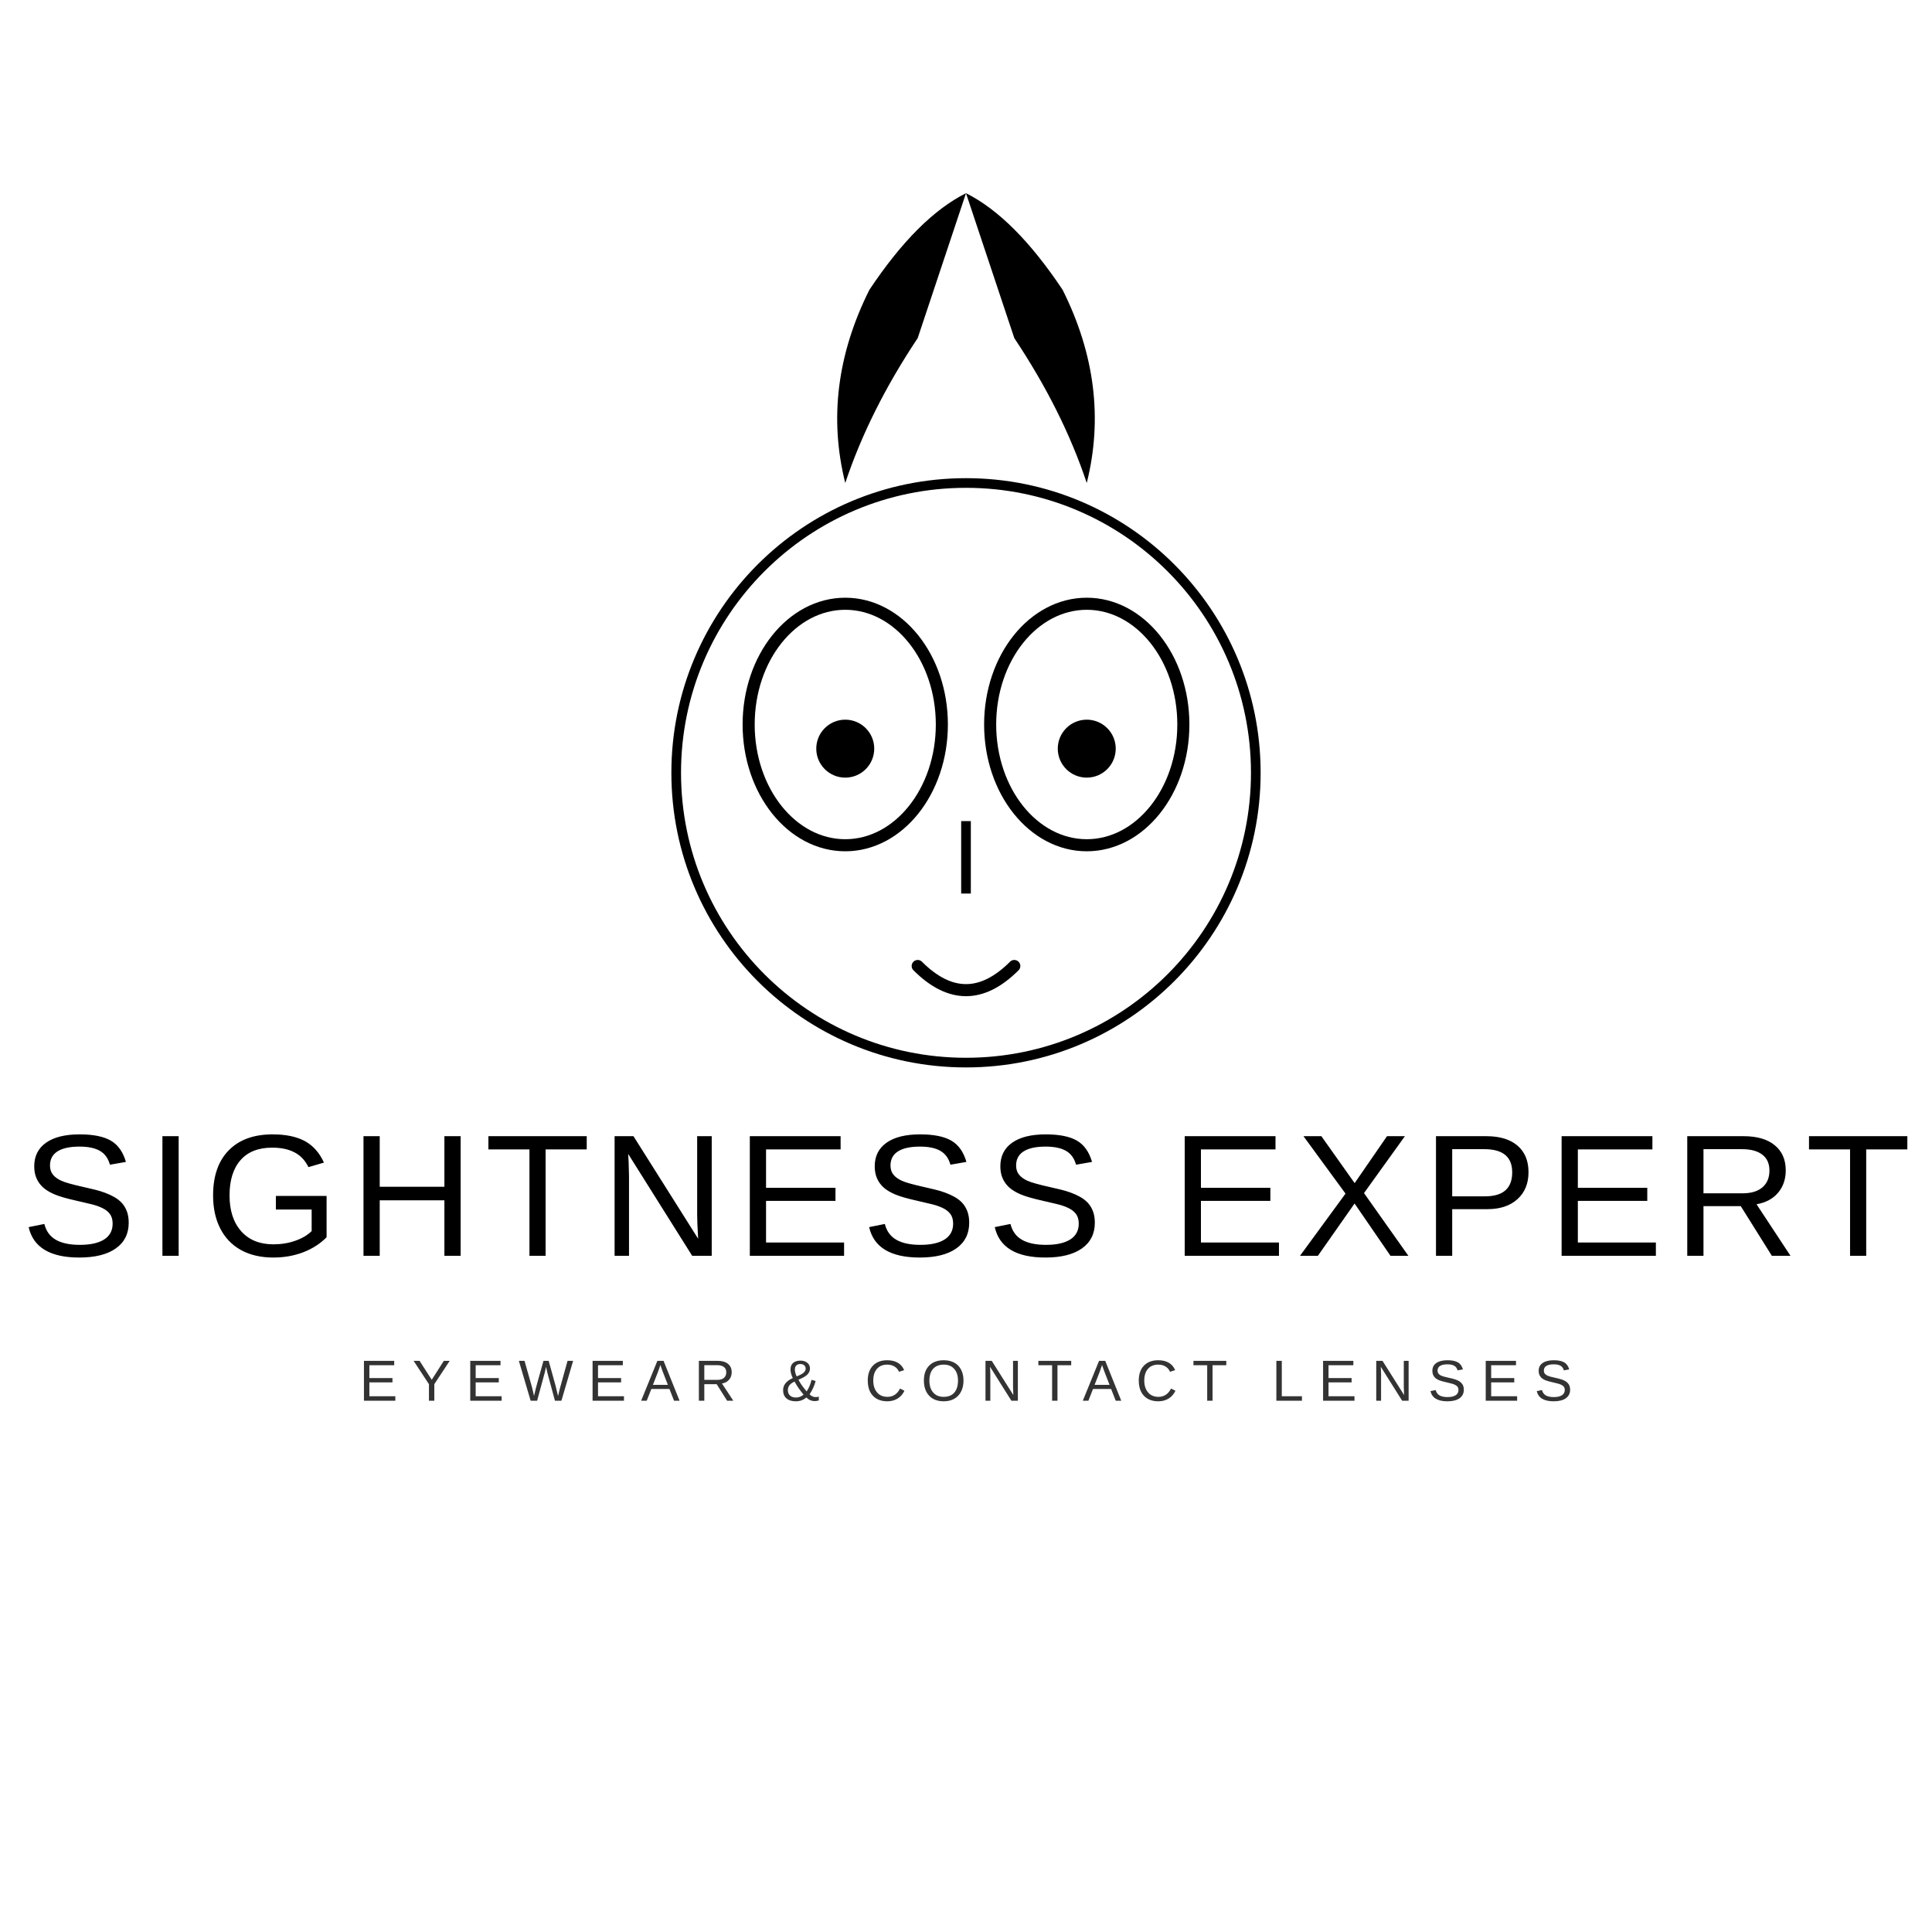
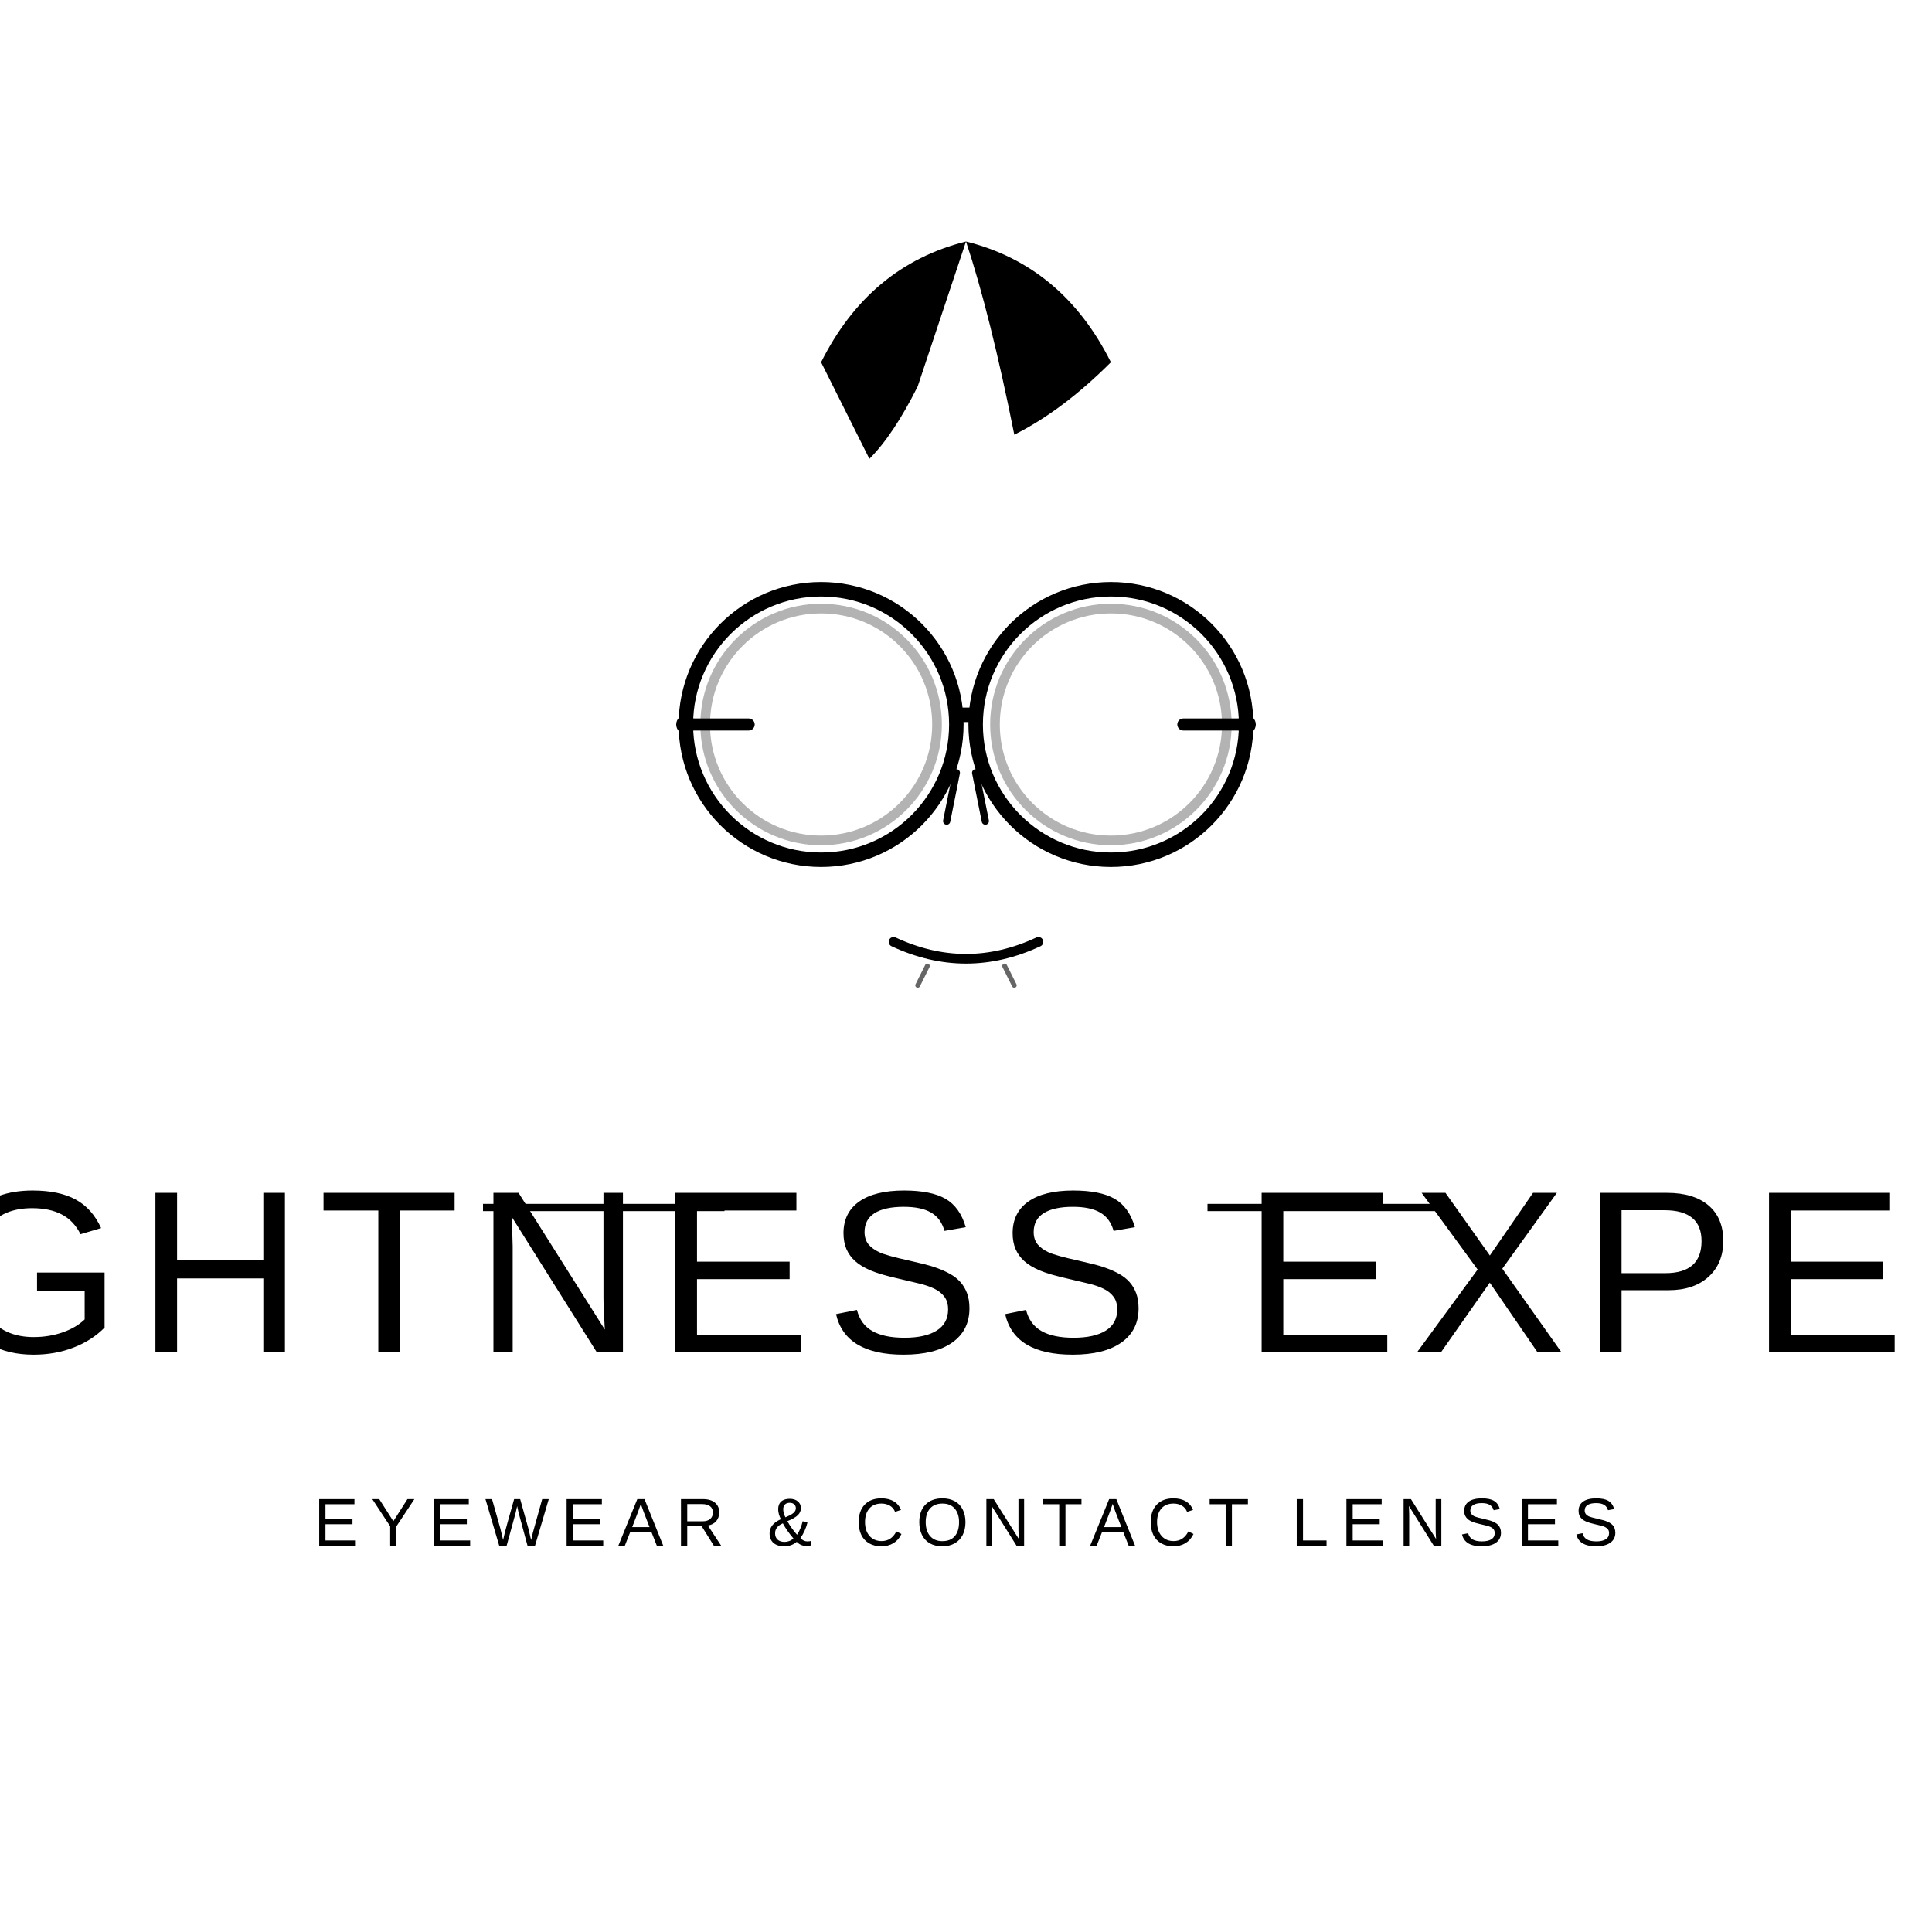
<svg xmlns="http://www.w3.org/2000/svg" viewBox="0 0 400 400">
-   <path d="M 180 60 Q 170 80 175 100 Q 180 85 190 70 Q 195 55 200 40 Q 205 55 210 70 Q 220 85 225 100 Q 230 80 220 60 Q 210 45 200 40 Q 190 45 180 60" fill="black" />
-   <circle cx="200" cy="160" r="60" fill="none" stroke="black" stroke-width="2" />
+   <path d="M 160 80 Q 150 70 145 65 Q 155 75 165 85 Z" fill="black" />
+   <path d="M 170 75 Q 180 55 200 50 Q 195 65 190 80 Q 185 90 180 95 Z" fill="black" />
+   <path d="M 200 50 Q 220 55 230 75 Q 220 85 210 90 Q 205 65 200 50 Z" fill="black" />
+   <circle cx="200" cy="160" r="55" fill="none" stroke="black" stroke-width="0" />
  <g>
-     <ellipse cx="175" cy="150" rx="20" ry="25" fill="none" stroke="black" stroke-width="2.5" />
-     <circle cx="175" cy="155" r="6" fill="black" />
+     <circle cx="170" cy="150" r="28" fill="none" stroke="black" stroke-width="3" />
+     <circle cx="170" cy="150" r="24" fill="none" stroke="black" stroke-width="2" opacity="0.3" />
  </g>
  <g>
-     <ellipse cx="225" cy="150" rx="20" ry="25" fill="none" stroke="black" stroke-width="2.5" />
-     <circle cx="225" cy="155" r="6" fill="black" />
+     <circle cx="230" cy="150" r="28" fill="none" stroke="black" stroke-width="3" />
+     <circle cx="230" cy="150" r="24" fill="none" stroke="black" stroke-width="2" opacity="0.3" />
  </g>
-   <path d="M 200 170 L 200 185" stroke="black" stroke-width="2" fill="none" />
-   <path d="M 190 200 Q 200 210 210 200" stroke="black" stroke-width="2.5" fill="none" stroke-linecap="round" />
-   <text x="200" y="260" font-family="Arial, sans-serif" font-size="36" font-weight="300" text-anchor="middle" letter-spacing="2" fill="black">
+   <line x1="198" y1="148" x2="202" y2="148" stroke="black" stroke-width="3" />
+   <line x1="142" y1="150" x2="155" y2="150" stroke="black" stroke-width="2.5" stroke-linecap="round" />
+   <circle cx="142" cy="150" r="2" fill="black" />
+   <line x1="245" y1="150" x2="258" y2="150" stroke="black" stroke-width="2.5" stroke-linecap="round" />
+   <circle cx="258" cy="150" r="2" fill="black" />
+   <path d="M 198 160 L 196 170" stroke="black" stroke-width="1.5" fill="none" stroke-linecap="round" />
+   <path d="M 202 160 L 204 170" stroke="black" stroke-width="1.5" fill="none" stroke-linecap="round" />
+   <path d="M 185 195 Q 200 202 215 195" stroke="black" stroke-width="2" fill="none" stroke-linecap="round" />
+   <path d="M 192 200 L 190 204" stroke="black" stroke-width="1" fill="none" stroke-linecap="round" opacity="0.6" />
+   <path d="M 208 200 L 210 204" stroke="black" stroke-width="1" fill="none" stroke-linecap="round" opacity="0.6" />
+   <line x1="100" y1="250" x2="150" y2="250" stroke="black" stroke-width="1.5" />
+   <text x="200" y="280" font-family="'Arial', sans-serif" font-size="48" font-weight="300" text-anchor="middle" letter-spacing="3" fill="black">
    SIGHTNESS EXPERT
  </text>
-   <text x="200" y="290" font-family="Arial, sans-serif" font-size="12" text-anchor="middle" letter-spacing="3" fill="black" opacity="0.8">
+   <line x1="250" y1="250" x2="300" y2="250" stroke="black" stroke-width="1.5" />
+   <text x="200" y="320" font-family="'Arial', sans-serif" font-size="14" text-anchor="middle" letter-spacing="2.5" fill="black">
    EYEWEAR &amp; CONTACT LENSES
  </text>
</svg>
